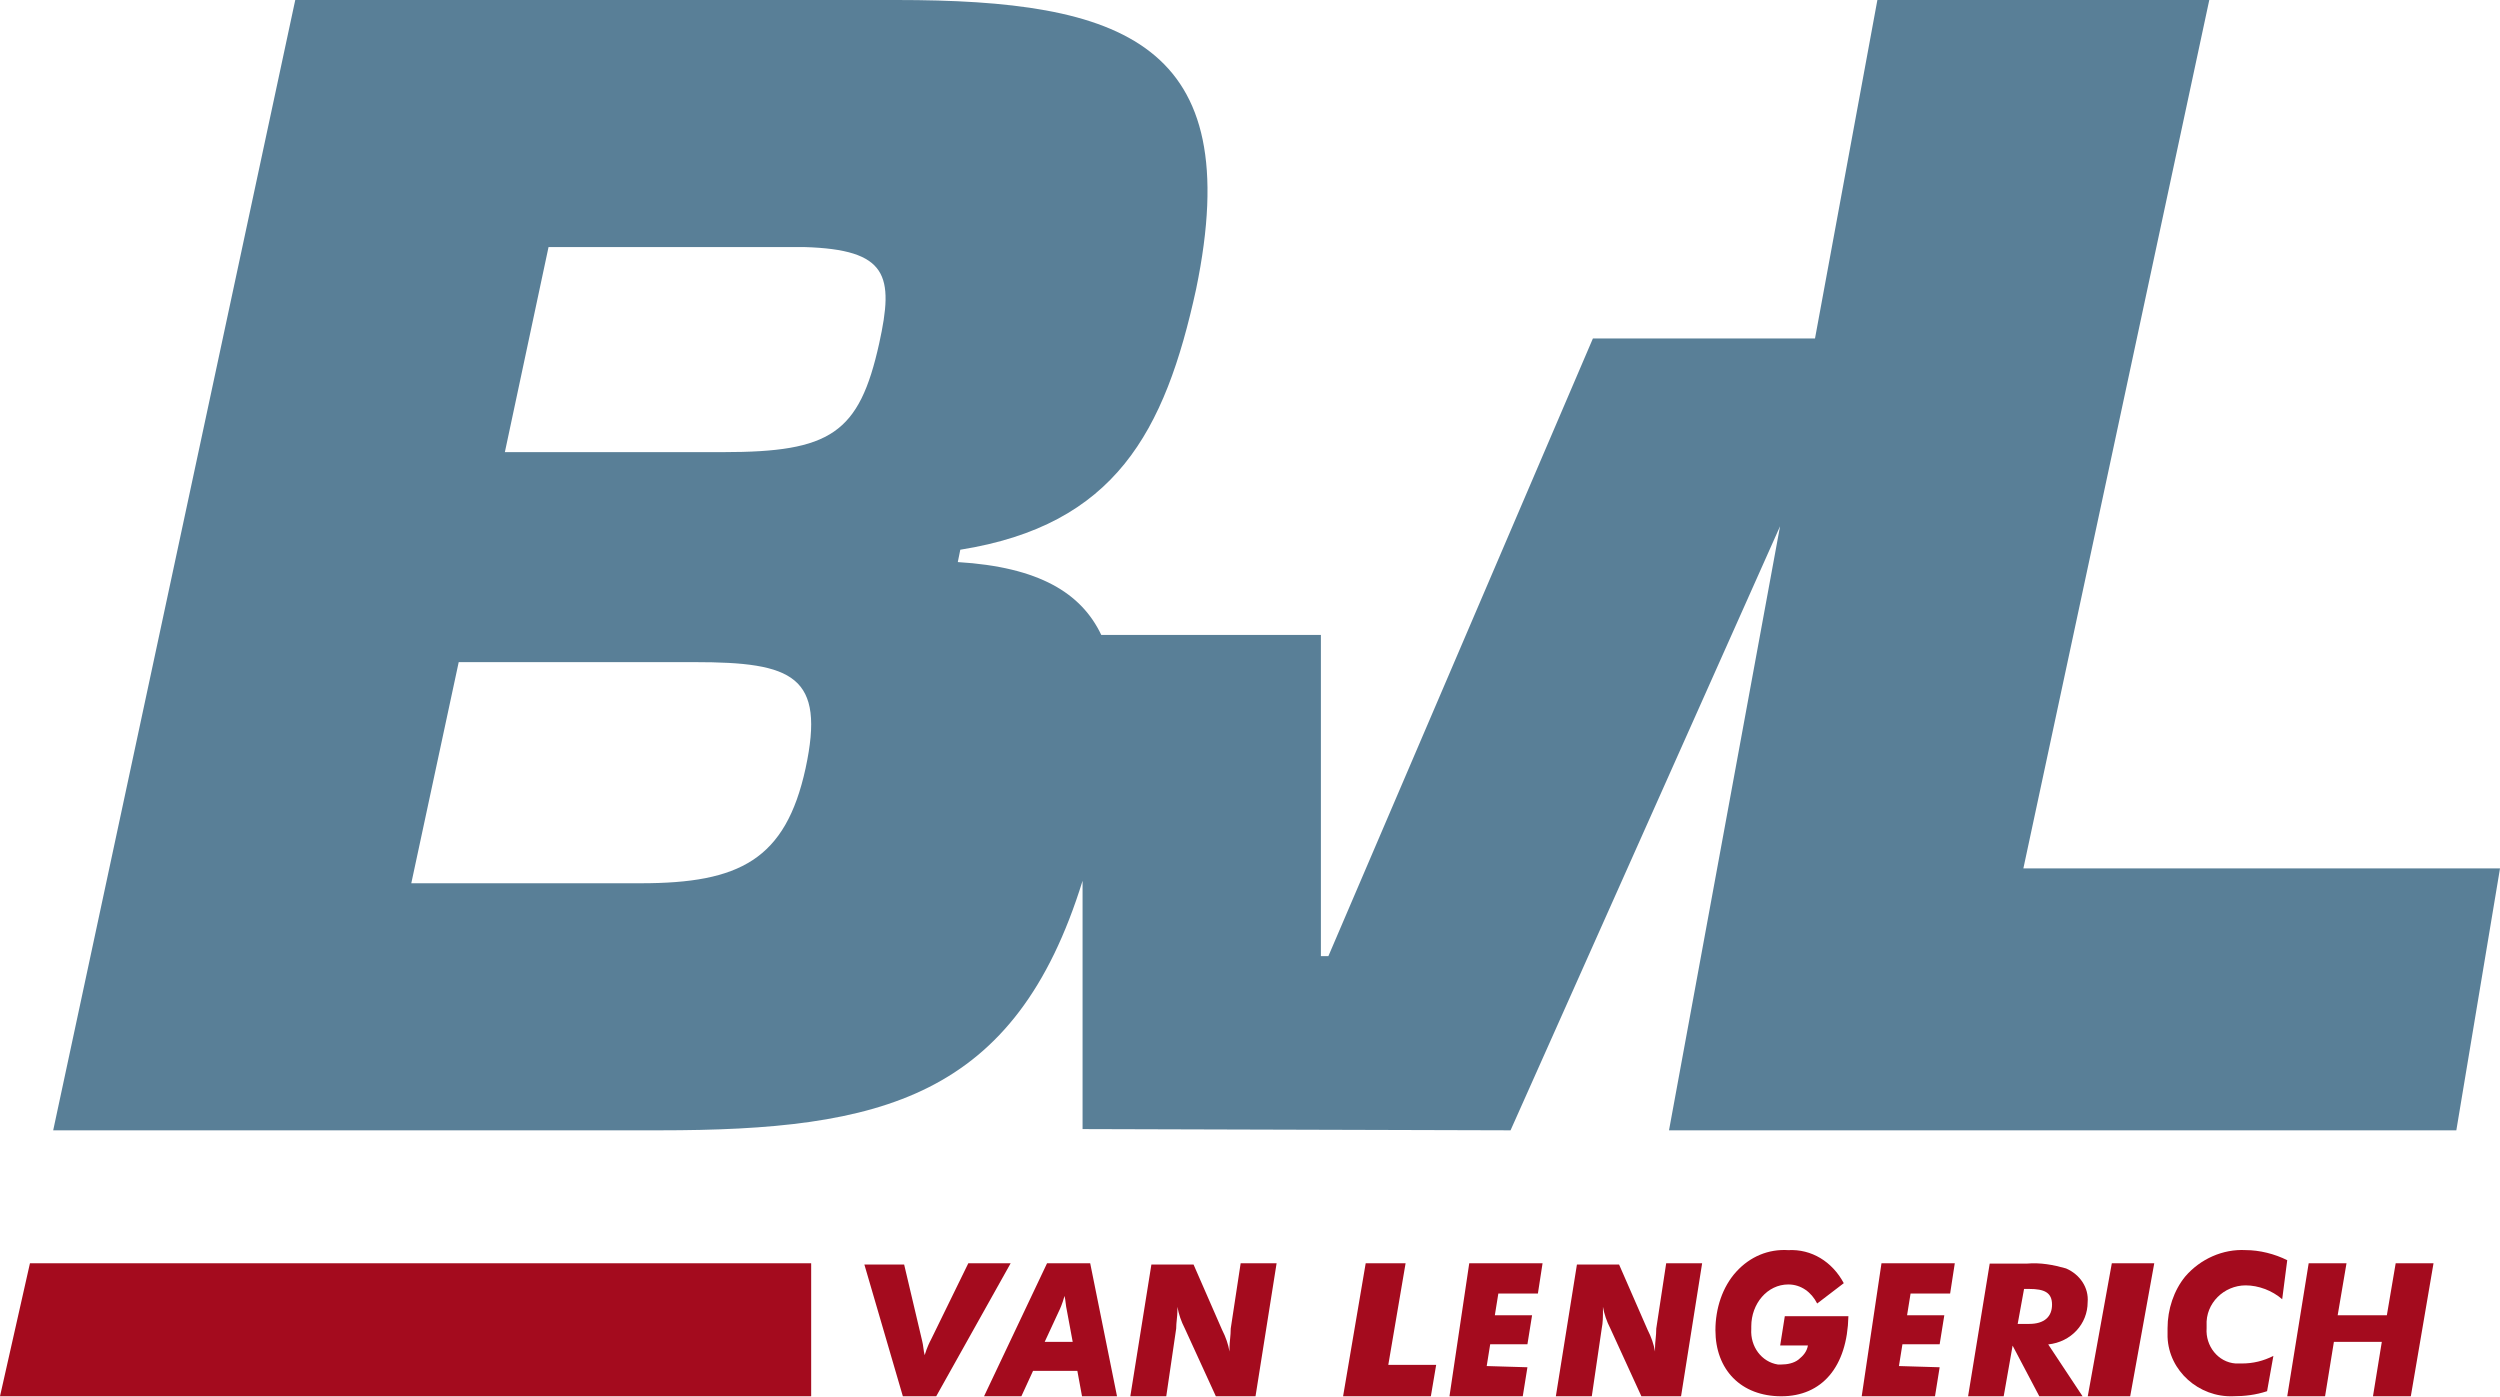
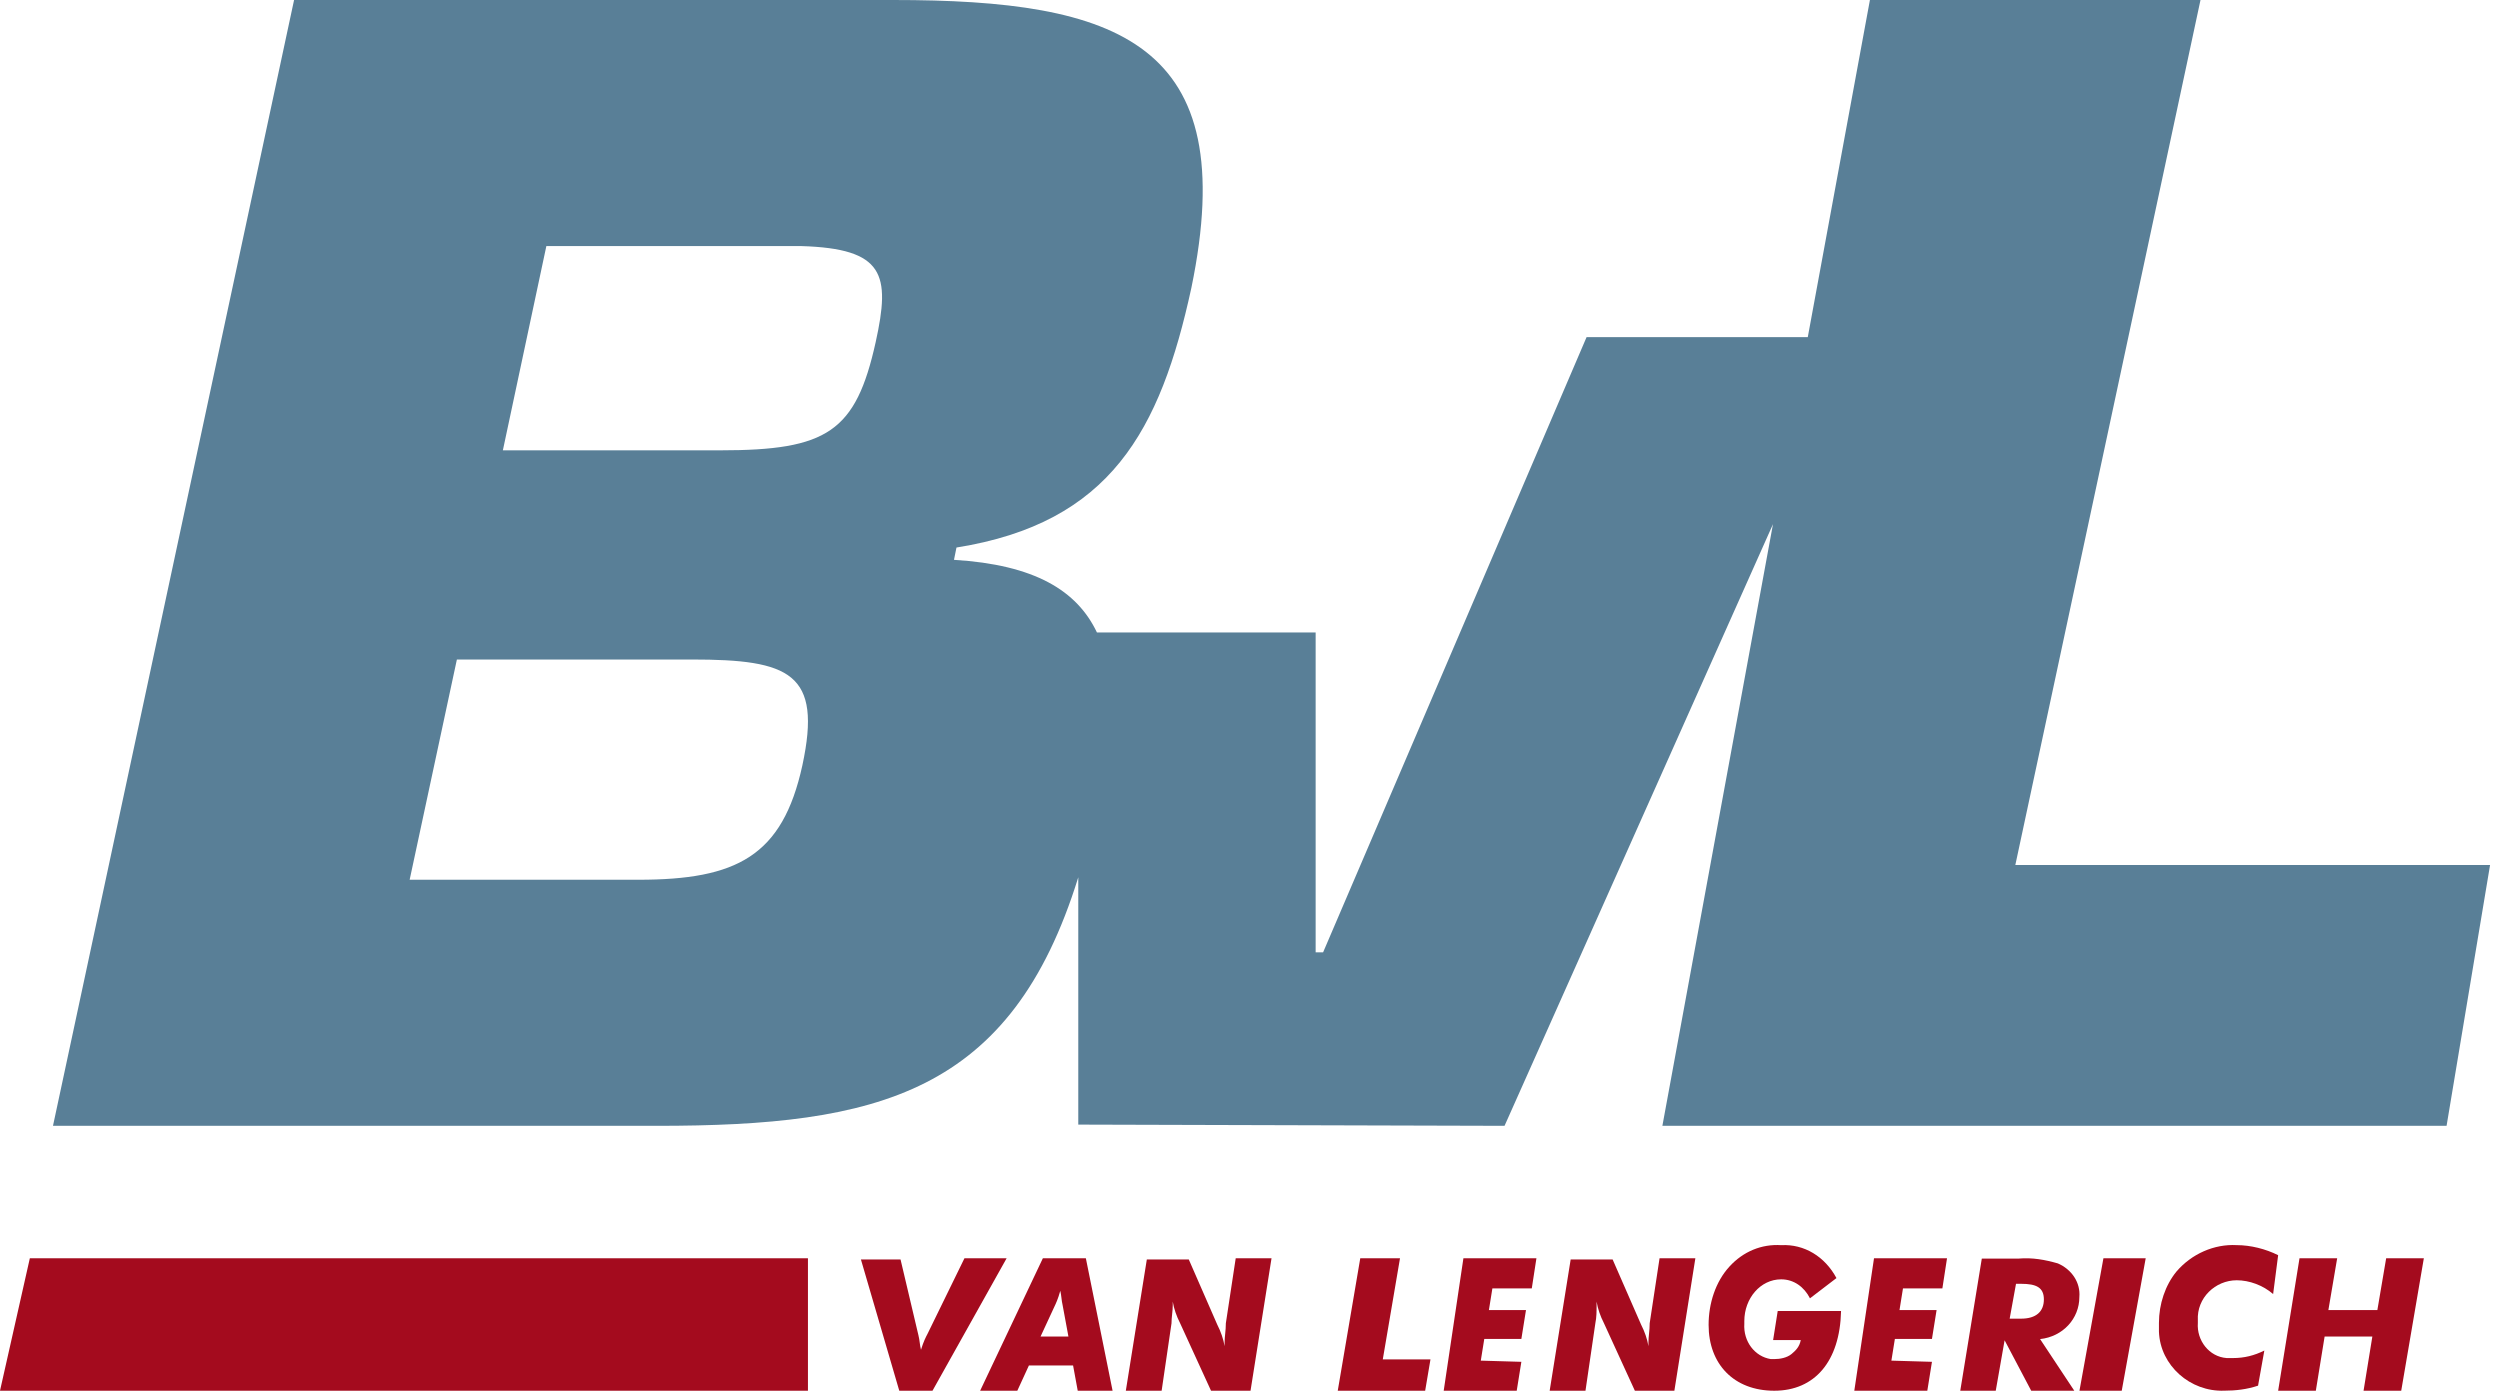
- <svg xmlns="http://www.w3.org/2000/svg" width="188" height="105" viewBox="0 0 188 105" fill="none">
-   <path d="M152.157 65.306L166.138 0H141.179L136.488 25.454H119.786L99.894 71.902H99.331V47.749H82.817C81.316 44.59 78.126 42.639 72.026 42.268L72.214 41.339C83.849 39.481 87.602 32.514 89.948 21.738C93.795 3.158 84.412 0 67.429 0H22.203L4 85H49.601C66.303 85 76.343 82.585 81.409 66.235V84.907L113.593 85L133.86 39.574L125.509 85H184.716L188 65.306H152.157ZM60.579 57.781C59.078 64.656 55.606 66.421 48.194 66.421H30.929L34.495 49.792H52.228C59.641 49.792 62.081 50.814 60.579 57.781ZM66.115 25.825C64.614 32.607 62.456 34 54.386 34H37.966L41.25 18.579H60.486C66.772 18.765 67.241 20.716 66.115 25.825Z" fill="#597F97" />
-   <path d="M2.252 95L0 105H61V95H2.252Z" fill="#A40B1E" />
-   <path d="M65 95.091H67.991L69.342 100.818C69.439 101.182 69.439 101.545 69.535 101.909C69.728 101.273 69.921 100.909 70.017 100.727L72.816 95H76L70.403 105H67.895L65 95.091Z" fill="#A40B1E" />
-   <path d="M78.737 95H81.983L84 105H81.368L81.017 103.091H77.684L76.807 105H74L78.737 95ZM80.667 100.909L80.228 98.545C80.14 98.182 80.14 97.818 80.053 97.454C79.877 98.091 79.702 98.454 79.614 98.636L78.561 100.909H80.667Z" fill="#A40B1E" />
-   <path d="M86.585 95.091H89.754L91.898 100C92.178 100.545 92.364 101.091 92.458 101.636V101.364C92.458 100.909 92.551 100.455 92.551 99.909L93.297 95H96L94.415 105H91.432L89.102 99.909C88.822 99.364 88.636 98.818 88.542 98.273V98.545C88.542 99 88.449 99.454 88.449 99.909L87.703 105H85L86.585 95.091Z" fill="#A40B1E" />
-   <path d="M102.7 95H105.7L104.4 102.636H108L107.6 105H101L102.7 95Z" fill="#A40B1E" />
-   <path d="M114.862 102.818L114.512 105H109L110.487 95H116L115.65 97.273H112.675L112.412 98.909H115.212L114.862 101.091H112.062L111.8 102.727L114.862 102.818Z" fill="#A40B1E" />
-   <path d="M118.585 95.091H121.754L123.898 100C124.178 100.545 124.364 101.091 124.458 101.636V101.364C124.458 100.909 124.551 100.455 124.551 99.909L125.297 95H128L126.415 105H123.432L121.102 99.909C120.822 99.364 120.636 98.818 120.542 98.273V98.545C120.542 99 120.542 99.454 120.449 99.909L119.703 105H117L118.585 95.091Z" fill="#A40B1E" />
-   <path d="M139 98.98C138.913 102.802 137 105 133.957 105C130.913 105 129 102.993 129 100.031C129 98.406 129.522 96.782 130.565 95.635C131.609 94.488 133 93.915 134.478 94.01C136.217 93.915 137.783 94.87 138.652 96.495L136.652 98.024C136.217 97.164 135.435 96.591 134.478 96.591C132.913 96.591 131.696 98.024 131.696 99.744C131.696 99.84 131.696 99.84 131.696 99.935C131.609 101.273 132.478 102.42 133.696 102.611C133.783 102.611 133.87 102.611 133.957 102.611C134.391 102.611 134.913 102.515 135.261 102.229C135.609 101.942 135.87 101.655 135.957 101.177H133.87L134.217 98.98H139Z" fill="#A40B1E" />
-   <path d="M145.862 102.818L145.512 105H140L141.487 95H147L146.65 97.273H143.675L143.412 98.909H146.212L145.862 101.091H143.062L142.8 102.727L145.862 102.818Z" fill="#A40B1E" />
-   <path d="M148 105L149.626 95.024H152.4C153.452 94.933 154.408 95.114 155.365 95.386C156.417 95.84 157.087 96.838 156.991 97.926C156.991 99.558 155.748 100.919 154.026 101.1L156.608 105H153.356L151.348 101.191L150.678 105H148ZM152.591 99.558C153.739 99.558 154.313 99.014 154.313 98.107C154.313 97.2 153.739 96.928 152.591 96.928H152.209L151.73 99.558H152.591Z" fill="#A40B1E" />
-   <path d="M158.809 95H162L160.191 105H157L158.809 95Z" fill="#A40B1E" />
-   <path d="M171.621 97.703C170.863 97.039 169.821 96.66 168.874 96.66C167.263 96.66 165.842 97.987 165.937 99.692C165.937 99.787 165.937 99.881 165.937 99.881C165.842 101.208 166.789 102.439 168.116 102.534C168.305 102.534 168.495 102.534 168.589 102.534C169.442 102.534 170.2 102.344 170.958 101.965L170.484 104.618C169.632 104.902 168.779 104.997 167.926 104.997C165.368 105.091 163.095 103.102 163 100.544C163 100.355 163 100.165 163 99.881C163 98.46 163.474 97.039 164.326 95.997C165.463 94.671 167.168 93.913 168.874 94.008C169.916 94.008 171.053 94.292 172 94.766L171.621 97.703Z" fill="#A40B1E" />
-   <path d="M173.612 95H176.457L175.793 98.909H179.491L180.155 95H183L181.293 105H178.448L179.112 100.909H175.509L174.845 105H172L173.612 95Z" fill="#A40B1E" />
+ <svg xmlns="http://www.w3.org/2000/svg" width="151" height="84" viewBox="0 0 151 84" fill="none">
+   <path d="M121.726 52.245L132.91 0H112.943L109.19 20.363H95.829L79.915 57.521H79.465V38.199H66.254C65.052 35.672 62.5 34.111 57.621 33.814L57.771 33.071C67.079 31.585 70.082 26.011 71.958 17.39C75.036 2.527 67.53 0 53.943 0H17.762L3.2 68H39.681C53.042 68 61.074 66.068 65.128 52.988V67.926L90.874 68L107.088 31.659L100.408 68H147.773L150.4 52.245H121.726ZM48.464 46.225C47.262 51.724 44.485 53.137 38.555 53.137H24.743L27.596 39.834H41.783C47.713 39.834 49.664 40.651 48.464 46.225ZM52.892 20.66C51.691 26.085 49.965 27.2 43.509 27.2H30.373L33 14.863H48.388C53.418 15.012 53.793 16.573 52.892 20.66Z" fill="#597F97" />
+   <path d="M1.802 76L0 84H48.8V76H1.802Z" fill="#A40B1E" />
+   <path d="M52 76.073H54.393L55.474 80.654C55.551 80.945 55.551 81.236 55.628 81.527C55.782 81.018 55.937 80.727 56.014 80.582L58.253 76H60.8L56.323 84H54.316L52 76.073Z" fill="#A40B1E" />
+   <path d="M62.989 76H65.586L67.2 84H65.095L64.814 82.473H62.147L61.446 84H59.2L62.989 76ZM64.533 80.727L64.183 78.836C64.112 78.545 64.112 78.254 64.042 77.963C63.902 78.473 63.761 78.763 63.691 78.909L62.849 80.727H64.533Z" fill="#A40B1E" />
+   <path d="M69.268 76.073H71.803L73.519 80C73.742 80.436 73.891 80.873 73.966 81.309V81.091C73.966 80.727 74.041 80.364 74.041 79.927L74.637 76H76.8L75.532 84H73.146L71.281 79.927C71.058 79.491 70.909 79.054 70.834 78.618V78.836C70.834 79.2 70.759 79.564 70.759 79.927L70.163 84H68L69.268 76.073Z" fill="#A40B1E" />
+   <path d="M82.16 76H84.56L83.52 82.109H86.4L86.08 84H80.8L82.16 76Z" fill="#A40B1E" />
+   <path d="M91.89 82.254L91.61 84H87.2L88.39 76H92.8L92.52 77.818H90.14L89.93 79.127H92.17L91.89 80.873H89.65L89.44 82.182L91.89 82.254Z" fill="#A40B1E" />
+   <path d="M94.868 76.073H97.403L99.119 80C99.342 80.436 99.492 80.873 99.566 81.309V81.091C99.566 80.727 99.641 80.364 99.641 79.927L100.237 76H102.4L101.132 84H98.746L96.881 79.927C96.658 79.491 96.508 79.054 96.434 78.618V78.836C96.434 79.2 96.434 79.564 96.359 79.927L95.763 84H93.6L94.868 76.073Z" fill="#A40B1E" />
+   <path d="M111.2 79.184C111.13 82.242 109.6 84 107.165 84C104.73 84 103.2 82.394 103.2 80.025C103.2 78.725 103.617 77.425 104.452 76.508C105.287 75.59 106.4 75.132 107.583 75.208C108.974 75.132 110.226 75.896 110.922 77.196L109.322 78.419C108.974 77.731 108.348 77.272 107.583 77.272C106.33 77.272 105.357 78.419 105.357 79.795C105.357 79.872 105.357 79.872 105.357 79.948C105.287 81.018 105.983 81.936 106.957 82.089C107.026 82.089 107.096 82.089 107.165 82.089C107.513 82.089 107.93 82.012 108.209 81.783C108.487 81.553 108.696 81.324 108.765 80.942H107.096L107.374 79.184H111.2Z" fill="#A40B1E" />
+   <path d="M116.69 82.254L116.41 84H112L113.19 76H117.6L117.32 77.818H114.94L114.73 79.127H116.97L116.69 80.873H114.45L114.24 82.182L116.69 82.254Z" fill="#A40B1E" />
+   <path d="M118.4 84L119.701 76.019H121.92C122.762 75.946 123.527 76.091 124.292 76.309C125.134 76.672 125.669 77.47 125.593 78.341C125.593 79.647 124.598 80.735 123.221 80.88L125.287 84H122.685L121.078 80.953L120.543 84H118.4ZM122.073 79.647C122.991 79.647 123.45 79.211 123.45 78.486C123.45 77.76 122.991 77.542 122.073 77.542H121.767L121.384 79.647H122.073Z" fill="#A40B1E" />
+   <path d="M127.047 76H129.6L128.153 84H125.6L127.047 76Z" fill="#A40B1E" />
+   <path d="M137.297 78.162C136.691 77.631 135.857 77.328 135.099 77.328C133.811 77.328 132.674 78.389 132.75 79.753C132.75 79.829 132.75 79.905 132.75 79.905C132.674 80.966 133.432 81.951 134.493 82.027C134.644 82.027 134.796 82.027 134.872 82.027C135.554 82.027 136.16 81.875 136.766 81.572L136.387 83.694C135.705 83.922 135.023 83.997 134.341 83.997C132.295 84.073 130.476 82.482 130.4 80.436C130.4 80.284 130.4 80.132 130.4 79.905C130.4 78.768 130.779 77.631 131.461 76.798C132.371 75.737 133.735 75.13 135.099 75.206C135.933 75.206 136.842 75.434 137.6 75.813L137.297 78.162Z" fill="#A40B1E" />
+   <path d="M138.89 76H141.165L140.634 79.127H143.593L144.124 76H146.4L145.034 84H142.759L143.29 80.727H140.407L139.876 84H137.6L138.89 76Z" fill="#A40B1E" />
</svg>
